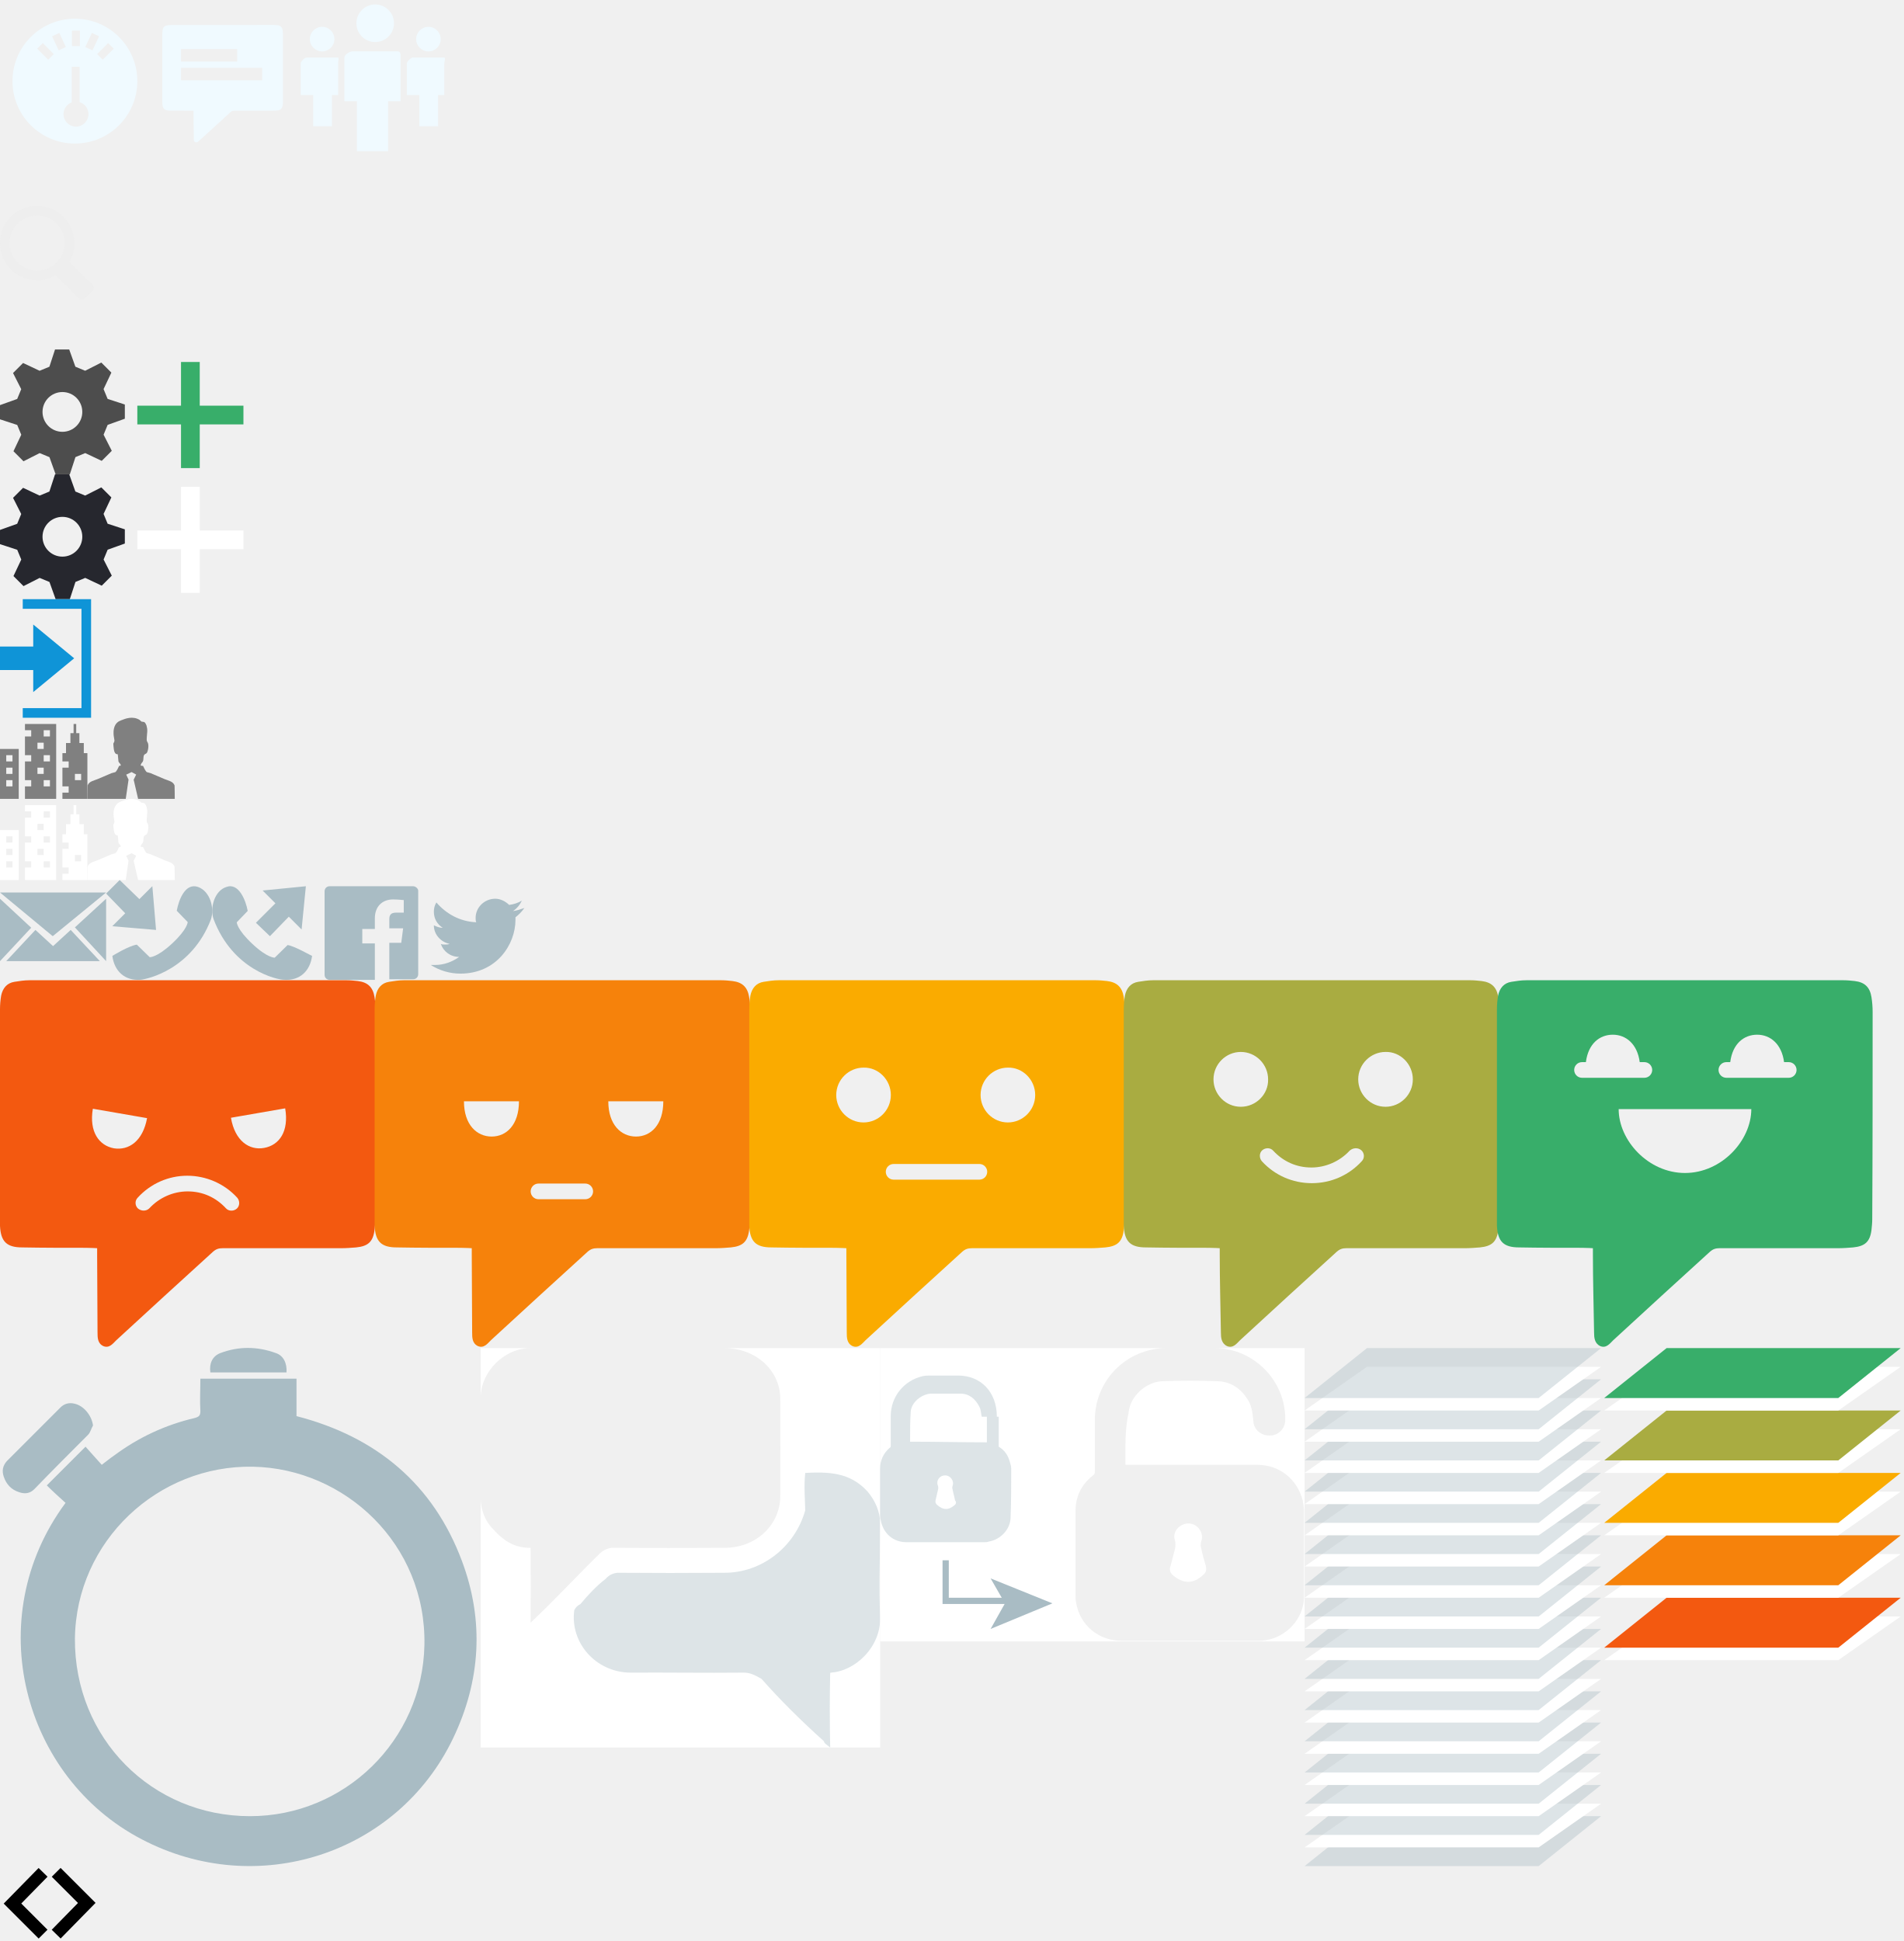
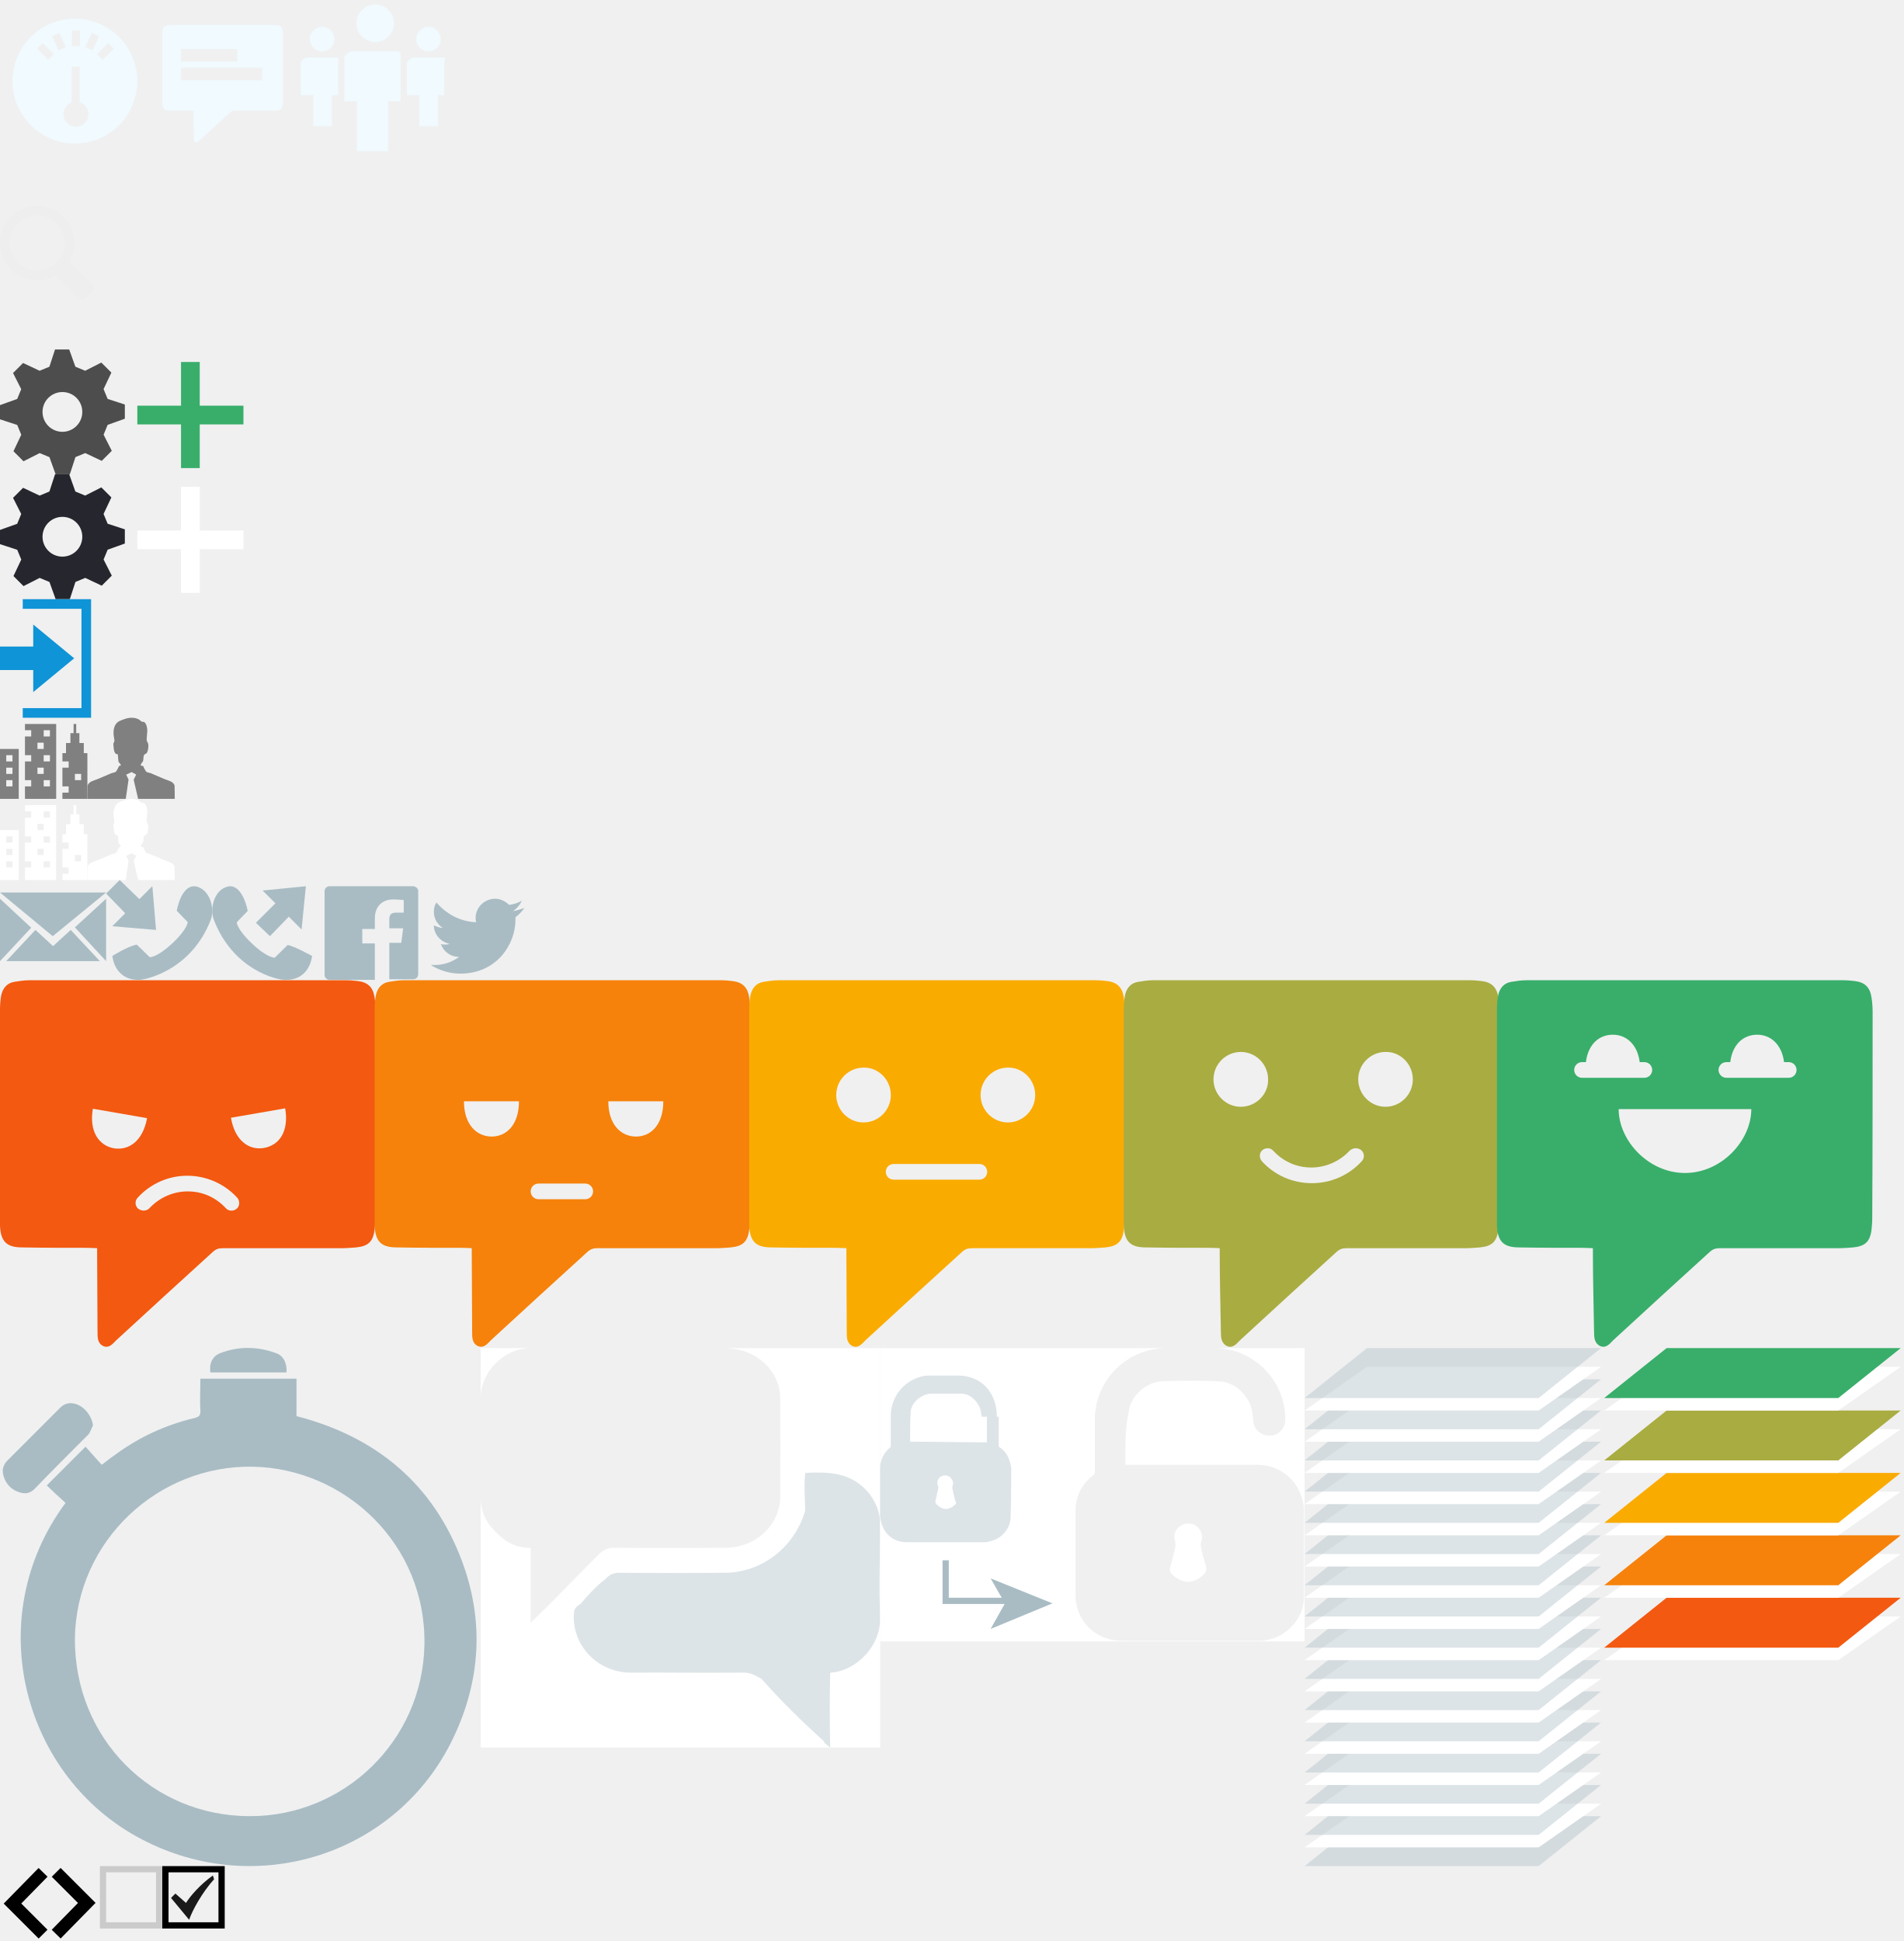
<svg xmlns="http://www.w3.org/2000/svg" width="305px" height="311px" viewBox="0 0 305 311" version="1.1">
  <description>Created with Sketch (http://www.bohemiancoding.com/sketch)</description>
  <defs />
  <g id="Page-1" stroke="none" stroke-width="1" fill="none" fill-rule="evenodd">
    <path d="M12,3 C6.477,3 2,7.477 2,13 C2,18.521 6.477,23 12,23 C17.522,23 22,18.521 22,13 C22,7.477 17.522,3 12,3 L12,3 Z M11.522,4.898 L12.794,4.898 L12.794,7.393 L11.522,7.393 L11.522,4.898 Z M7.719,9.564 L5.953,7.8 L6.852,6.902 L8.617,8.667 L7.719,9.564 L7.719,9.564 Z M8.344,5.812 L9.496,5.277 L10.551,7.538 L9.399,8.074 L8.344,5.812 L8.344,5.812 Z M12.174,20.288 C11.071,20.288 10.174,19.39 10.174,18.286 C10.174,17.422 10.721,16.689 11.487,16.41 L11.487,10.701 L12.758,10.701 L12.758,16.371 C13.578,16.622 14.176,17.384 14.176,18.286 C14.176,19.39 13.28,20.288 12.174,20.288 L12.174,20.288 Z M13.664,7.535 L14.719,5.273 L15.871,5.812 L14.817,8.071 L13.664,7.535 L13.664,7.535 Z M16.459,9.564 L15.559,8.667 L17.324,6.902 L18.223,7.8 L16.459,9.564 L16.459,9.564 Z" id="Dashboard" fill="#F0FAFF" />
    <path d="M45.333,5.606 C45.331,5.355 45.311,5.099 45.275,4.849 C45.2,4.337 44.935,4.089 44.417,4.034 C44.23,4.015 44.041,4.001 43.853,4.001 C38.4,3.999 32.947,3.999 27.493,4.003 C27.241,4.003 26.987,4.034 26.737,4.076 C26.347,4.138 26.126,4.391 26.063,4.773 C26.025,5.003 26.003,5.24 26.003,5.474 C25.999,9.081 26,12.689 26.001,16.296 C26.001,16.399 26.003,16.503 26.009,16.606 C26.057,17.411 26.345,17.704 27.153,17.719 C28.226,17.738 29.256,17.735 30.329,17.741 C30.555,17.743 31,17.741 31,17.741 L31,18.091 C31,19.419 31.042,20.746 31.046,22.076 C31.047,22.33 30.991,22.642 31.298,22.774 C31.598,22.903 31.795,22.651 31.985,22.477 C33.65,20.962 35.318,19.449 36.976,17.927 C37.128,17.788 37.281,17.738 37.482,17.739 C39.517,17.743 41.552,17.743 43.585,17.741 C43.84,17.741 44.096,17.731 44.349,17.708 C44.952,17.656 45.206,17.417 45.293,16.821 C45.319,16.636 45.333,16.446 45.333,16.259 C45.335,12.709 45.336,9.158 45.333,5.606 L45.333,5.606 Z M29,7.864 L38,7.864 L38,9.864 L29,9.864 L29,7.864 Z M29,10.864 L42,10.864 L42,12.864 L29,12.864 L29,10.864 Z" id="Tickets" fill="#F0FAFF" />
    <path d="M54.131,9.224 L49.078,9.224 C48.805,9.224 48.176,9.876 48.176,10.151 L48.176,15.224 L50.176,15.224 L50.176,20.224 L53.176,20.224 L53.176,15.224 L54.176,15.224 L54.176,9.996 C54.176,9.798 54.352,9.224 54.131,9.224 Z M51.606,8.236 C52.693,8.236 53.576,7.352 53.576,6.267 C53.576,5.181 52.693,4.296 51.606,4.296 C50.52,4.296 49.635,5.181 49.635,6.267 C49.635,7.352 50.52,8.236 51.606,8.236 Z M71.16,9.224 L66.113,9.224 C65.84,9.224 65.176,9.877 65.176,10.151 L65.176,15.224 L67.176,15.224 L67.176,20.224 L70.176,20.224 L70.176,15.224 L71.176,15.224 L71.176,10.151 C71.176,9.877 71.435,9.224 71.16,9.224 Z M68.637,8.239 C69.723,8.239 70.605,7.355 70.605,6.271 C70.605,5.185 69.723,4.3 68.637,4.3 C67.553,4.3 66.668,5.185 66.668,6.271 C66.668,7.355 67.553,8.239 68.637,8.239 Z M60.107,6.739 C61.77,6.739 63.119,5.388 63.119,3.728 C63.119,2.065 61.77,0.714 60.107,0.714 C58.447,0.714 57.096,2.065 57.096,3.728 C57.096,5.388 58.447,6.739 60.107,6.739 Z M63.695,8.224 L56.518,8.224 C56.012,8.224 55.176,8.737 55.176,9.245 L55.176,16.224 L57.176,16.224 L57.176,24.224 L62.176,24.224 L62.176,16.224 L64.176,16.224 L64.176,9.245 C64.176,8.737 64.203,8.224 63.695,8.224 Z" id="Customers" fill="#F0FAFF" />
    <path d="M5.92,43.374 C3.476,43.358 1.501,41.359 1.516,38.916 C1.534,36.491 3.518,34.516 5.947,34.516 L5.976,34.516 C7.158,34.523 8.267,34.992 9.097,35.834 C9.928,36.674 10.382,37.791 10.375,38.974 C10.365,40.15 9.903,41.258 9.067,42.087 C8.233,42.917 7.123,43.374 5.949,43.374 L5.92,43.374 M5.983,33 L5.945,33 C2.681,33 0.022,35.636 9.14660647e-05,38.907 C-0.018,42.191 2.623,44.869 5.907,44.89 L5.949,44.89 C7.038,44.89 8.062,44.596 8.94,44.08 L12.553,47.695 L12.645,47.783 C12.782,47.92 12.96,47.988 13.139,47.988 C13.318,47.988 13.497,47.92 13.633,47.783 L14.797,46.622 C15.069,46.348 15.069,45.905 14.797,45.633 L14.706,45.54 L11.088,41.924 C11.593,41.058 11.883,40.056 11.89,38.983 C11.914,35.699 9.267,33.022 5.983,33" id="Search" fill-opacity="0.5" fill="#ECECEC" />
    <path d="M20,67.09 L20,64.814 L19.678,64.709 L17.242,63.914 L16.592,62.344 L17.842,59.701 L16.232,58.09 L15.93,58.246 L13.644,59.405 L12.076,58.755 L11.09,56 L8.814,56 L7.914,58.758 L6.344,59.408 L3.699,58.16 L2.09,59.768 L2.244,60.072 L3.402,62.356 L2.754,63.925 L0,64.911 L0,67.187 L0.32,67.291 L2.758,68.088 L3.408,69.656 L2.158,72.301 L3.768,73.911 L4.068,73.757 L6.353,72.597 L7.924,73.248 L8.91,76 L11.186,76 L11.291,75.68 L12.086,73.244 L13.654,72.594 L16.299,73.842 L17.908,72.234 L17.756,71.932 L16.596,69.648 L17.246,68.078 L20,67.09 L20,67.09 Z M10,69.188 C8.24,69.188 6.812,67.762 6.812,66 C6.812,64.24 8.24,62.815 10,62.815 C11.76,62.815 13.185,64.24 13.185,66 C13.185,67.762 11.76,69.188 10,69.188 L10,69.188 Z" id="cog" fill="#4D4D4D" />
    <path d="M20,87.09 L20,84.814 L19.678,84.709 L17.242,83.914 L16.592,82.344 L17.842,79.701 L16.232,78.09 L15.93,78.246 L13.644,79.405 L12.076,78.755 L11.09,76 L8.814,76 L7.914,78.758 L6.344,79.408 L3.699,78.16 L2.09,79.768 L2.244,80.072 L3.402,82.356 L2.754,83.925 L0,84.911 L0,87.187 L0.32,87.291 L2.758,88.088 L3.408,89.656 L2.158,92.301 L3.768,93.911 L4.068,93.757 L6.353,92.597 L7.924,93.248 L8.91,96 L11.186,96 L11.291,95.68 L12.086,93.244 L13.654,92.594 L16.299,93.842 L17.908,92.234 L17.756,91.932 L16.596,89.648 L17.246,88.078 L20,87.09 L20,87.09 Z M10,89.188 C8.24,89.188 6.812,87.762 6.812,86 C6.812,84.24 8.24,82.815 10,82.815 C11.76,82.815 13.185,84.24 13.185,86 C13.185,87.762 11.76,89.188 10,89.188 L10,89.188 Z" id="dark-cog" fill="#26272E" />
    <path d="M31,66 L31,59 L30,59 L30,66 L23,66 L23,67 L30,67 L30,74 L31,74 L31,67 L38,67 L38,66 L31,66 Z" id="green-plus" stroke="#38AE6A" stroke-width="2" />
    <path d="M31,86 L31,79 L30,79 L30,86 L23,86 L23,87 L30,87 L30,94 L31,94 L31,87 L38,87 L38,86 L31,86 Z" id="white-plus" stroke="#FFFFFF" stroke-width="2" />
    <path d="M5.324,110.89 L11.883,105.477 L5.324,100.064 L5.324,103.596 L0,103.596 L0,107.358 L5.324,107.358 L5.324,110.89 L5.324,110.89 Z M3.644,96 L3.644,97.542 L13.052,97.542 L13.052,113.459 L3.644,113.459 L3.644,115 L14.593,115 L14.593,96 L3.644,96 L3.644,96 Z" id="sign-out" fill="#0F94D7" />
    <path d="M4,128 L9,128 L9,116 L4,116 L4,128 Z M7,125 L8,125 L8,126 L7,126 L7,125 Z M6,123 L7,123 L7,124 L6,124 L6,123 Z M7,121 L8,121 L8,122 L7,122 L7,121 Z M6,119 L7,119 L7,120 L6,120 L6,119 Z M7,117 L8,117 L8,118 L7,118 L7,117 Z M4,117 L5,117 L5,118 L4,118 L4,117 Z M4,121 L5,121 L5,122 L4,122 L4,121 Z M4,125 L5,125 L5,126 L4,126 L4,125 Z M1.52039063e-16,128 L3,128 L3,120 L0,120 L1.52039063e-16,128 Z M1,121 L2,121 L2,122 L1,122 L1,121 Z M1,123 L2,123 L2,124 L1,124 L1,123 Z M1,125 L2,125 L2,126 L1,126 L1,125 Z M13.425,119.052 L12.719,119.052 L12.719,117.471 L12.212,117.471 L12.212,116 L11.788,116 L11.788,117.471 L11.281,117.471 L11.281,119.052 L10.574,119.052 L10.574,120.673 L10,120.673 L10,128 L14,128 L14,120.673 L13.425,120.673 L13.425,119.052 Z M10,126 L11,126 L11,127 L10,127 L10,126 Z M10,122 L11,122 L11,123 L10,123 L10,122 Z M12,124 L13,124 L13,125 L12,125 L12,124 Z" id="organisation" fill="#808080" />
    <path d="M4,141 L9,141 L9,129 L4,129 L4,141 Z M7,138 L8,138 L8,139 L7,139 L7,138 Z M6,136 L7,136 L7,137 L6,137 L6,136 Z M7,134 L8,134 L8,135 L7,135 L7,134 Z M6,132 L7,132 L7,133 L6,133 L6,132 Z M7,130 L8,130 L8,131 L7,131 L7,130 Z M4,130 L5,130 L5,131 L4,131 L4,130 Z M4,134 L5,134 L5,135 L4,135 L4,134 Z M4,138 L5,138 L5,139 L4,139 L4,138 Z M1.52039063e-16,141 L3,141 L3,133 L0,133 L1.52039063e-16,141 Z M1,134 L2,134 L2,135 L1,135 L1,134 Z M1,136 L2,136 L2,137 L1,137 L1,136 Z M1,138 L2,138 L2,139 L1,139 L1,138 Z M13.425,132.052 L12.719,132.052 L12.719,130.471 L12.212,130.471 L12.212,129 L11.788,129 L11.788,130.471 L11.281,130.471 L11.281,132.052 L10.574,132.052 L10.574,133.673 L10,133.673 L10,141 L14,141 L14,133.673 L13.425,133.673 L13.425,132.052 Z M10,139 L11,139 L11,140 L10,140 L10,139 Z M10,135 L11,135 L11,136 L10,136 L10,135 Z M12,137 L13,137 L13,138 L12,138 L12,137 Z" id="organisation" fill="#FFFFFF" />
    <path d="M26.321,124.815 C25.617,124.516 24.834,124.17 24.13,123.88 C23.929,123.826 23.728,123.771 23.527,123.716 C23.288,123.55 23.053,123 22.924,122.728 C22.796,122.708 22.67,122.691 22.541,122.673 C22.561,122.249 22.823,122.226 22.924,121.903 C23.015,121.619 22.934,121.249 23.077,120.984 C23.177,120.802 23.402,120.8 23.514,120.643 C23.616,120.501 23.684,120.251 23.716,120.076 C23.773,119.757 23.824,119.321 23.673,119.005 C23.585,118.824 23.531,118.806 23.506,118.585 C23.479,118.317 23.585,117.445 23.588,117.256 C23.601,116.767 23.588,116.727 23.471,116.25 C23.471,116.25 23.327,115.818 23.104,115.689 L22.654,115.612 L22.377,115.355 C21.26,114.665 20.064,115.148 19.422,115.409 C18.499,115.709 17.914,116.616 18.322,118.553 C18.391,118.884 18.14,119.033 18.158,119.212 C18.193,119.606 18.201,120.557 18.573,120.79 C18.608,120.812 18.872,120.878 18.869,120.86 C18.906,121.245 18.942,121.63 18.98,122.014 C19.072,122.269 19.296,122.298 19.36,122.658 L19.074,122.728 C18.947,123 18.711,123.55 18.472,123.716 C18.27,123.771 18.071,123.826 17.87,123.88 C17.166,124.17 16.383,124.516 15.677,124.815 C15.036,125.086 14.266,125.183 14.033,125.858 C14.033,126.317 13.991,127.399 14.002,128 L20.145,128 L20.595,124.912 L20.221,124.119 L21.086,123.704 L21.815,124.111 L21.414,124.927 L22.125,128 L27.998,128 C28.01,127.399 27.967,126.317 27.967,125.858 C27.733,125.183 26.965,125.086 26.321,124.815 Z" id="user" fill="#808080" />
    <path d="M26.321,137.815 C25.617,137.516 24.834,137.17 24.13,136.88 C23.929,136.826 23.728,136.771 23.527,136.716 C23.288,136.55 23.053,136 22.924,135.728 C22.796,135.708 22.67,135.691 22.541,135.673 C22.561,135.249 22.823,135.226 22.924,134.903 C23.015,134.619 22.934,134.249 23.077,133.984 C23.177,133.802 23.402,133.8 23.514,133.643 C23.616,133.501 23.684,133.251 23.716,133.076 C23.773,132.757 23.824,132.321 23.673,132.005 C23.585,131.824 23.531,131.806 23.506,131.585 C23.479,131.317 23.585,130.445 23.588,130.256 C23.601,129.767 23.588,129.727 23.471,129.25 C23.471,129.25 23.327,128.818 23.104,128.689 L22.654,128.612 L22.377,128.355 C21.26,127.665 20.064,128.148 19.422,128.409 C18.499,128.709 17.914,129.616 18.322,131.553 C18.391,131.884 18.14,132.033 18.158,132.212 C18.193,132.606 18.201,133.557 18.573,133.79 C18.608,133.812 18.872,133.878 18.869,133.86 C18.906,134.245 18.942,134.63 18.98,135.014 C19.072,135.269 19.296,135.298 19.36,135.658 L19.074,135.728 C18.947,136 18.711,136.55 18.472,136.716 C18.27,136.771 18.071,136.826 17.87,136.88 C17.166,137.17 16.383,137.516 15.677,137.815 C15.036,138.086 14.266,138.183 14.033,138.858 C14.033,139.317 13.991,140.399 14.002,141 L20.145,141 L20.595,137.912 L20.221,137.119 L21.086,136.704 L21.815,137.111 L21.414,137.927 L22.125,141 L27.998,141 C28.01,140.399 27.967,139.317 27.967,138.858 C27.733,138.183 26.965,138.086 26.321,137.815 Z" id="user" fill="#FFFFFF" />
    <g id="channels" transform="translate(0, 141)" fill="#A9BCC4">
      <path d="M11.325,8 L8.5,10.593 L5.675,8 L1,13 L16,13 L11.325,8 Z M17,3 L12,7.592 L17,13 L17,3 Z M0,3 L0,13 L5,7.646 L0,3 Z M17,2 L0,2 L8.449,9 L17,2 Z" id="email" />
      <path d="M31.721,1.111 C29.658,0.407 28.626,3.221 28.317,4.929 L30.07,6.738 C30.07,6.738 30.07,7.843 27.594,10.155 C25.118,12.466 23.984,12.365 23.984,12.365 L21.92,10.356 C20.579,10.557 18,12.164 18,12.164 C18.309,14.576 19.96,16.184 22.539,15.983 C23.571,15.883 30.689,14.375 33.784,6.336 C34.403,4.527 33.681,1.814 31.721,1.111 Z M17.988,7.407 L25,8 L24.407,0.988 L22.333,3.062 L19.173,0 L17,2.173 L20.062,5.333 L17.988,7.407 Z" id="calls-in" />
      <path d="M46.08,10.419 L44.016,12.442 C44.016,12.442 42.882,12.543 40.406,10.216 C37.93,7.89 37.93,6.777 37.93,6.777 L39.683,4.956 C39.374,3.236 38.239,0.403 36.279,1.111 C34.319,1.718 33.597,4.551 34.216,6.271 C37.311,14.465 44.429,15.983 45.461,15.983 C48.04,16.185 49.691,14.567 50,12.139 C50,12.24 47.318,10.621 46.08,10.419 Z M43.244,9 L46.268,5.878 L48.317,7.927 L49,1 L42.073,1.683 L44.122,3.732 L41,6.854 L43.244,9 Z" id="calls-out" />
      <path d="M66.195,1 L52.805,1 C52.302,1 52,1.403 52,1.805 L52,15.195 C52,15.698 52.403,16 52.805,16 L60.054,16 L60.054,10.161 L58.04,10.161 L58.04,7.846 L60.054,7.846 L60.054,6.134 C60.054,4.221 61.262,3.114 62.973,3.114 C63.779,3.114 64.483,3.215 64.685,3.215 L64.685,5.228 L63.477,5.228 C62.57,5.228 62.369,5.631 62.369,6.336 L62.369,7.745 L64.584,7.745 L64.282,10.06 L62.369,10.06 L62.369,15.899 L66.195,15.899 C66.698,15.899 67,15.497 67,15.094 L67,1.705 C67,1.403 66.597,1 66.195,1 L66.195,1 Z" id="facebook" />
      <path d="M82.176,4.983 C82.784,4.587 83.291,3.992 83.595,3.298 C82.986,3.694 82.277,3.893 81.568,3.992 C80.959,3.397 80.149,3 79.338,3 C77.615,3 76.196,4.388 76.196,6.074 C76.196,6.273 76.196,6.57 76.297,6.769 C73.662,6.669 71.432,5.38 69.912,3.595 C69.608,4.091 69.507,4.587 69.507,5.083 C69.507,6.174 70.014,7.066 70.926,7.661 C70.419,7.661 69.912,7.463 69.507,7.264 C69.507,8.752 70.622,9.942 72.041,10.24 C71.736,10.339 71.534,10.339 71.23,10.339 C71.027,10.339 70.824,10.339 70.622,10.24 C71.027,11.43 72.142,12.322 73.561,12.322 C72.446,13.116 71.128,13.612 69.709,13.612 L69,13.612 C70.419,14.504 72.041,15 73.764,15 C79.541,15 82.581,10.339 82.581,6.372 L82.581,5.975 C83.088,5.579 83.595,5.083 84,4.488 C83.392,4.686 82.885,4.884 82.176,4.983 Z" id="twitter" />
    </g>
    <g id="mood" transform="translate(0, 157)">
      <path d="M60.188,5.147 C60.188,4.331 60.125,3.578 60,2.762 C59.75,1.193 58.938,0.377 57.312,0.188 C56.75,0.126 56.125,0.063 55.562,0.063 L4.688,0.063 C3.875,0.063 3.125,0.188 2.312,0.314 C1.125,0.502 0.438,1.318 0.188,2.511 C0.062,3.264 -2.13162821e-14,3.954 -2.13162821e-14,4.707 L-2.13162821e-14,38.476 L-2.13162821e-14,39.417 C0.125,41.928 1.062,42.869 3.562,42.869 C6.875,42.932 10.375,42.932 13.75,42.932 C14.438,42.932 15.562,42.995 15.562,42.995 L15.562,44.062 C15.562,48.204 15.625,52.347 15.625,56.489 C15.625,57.305 15.625,58.247 16.562,58.686 C17.5,59.063 18.062,58.31 18.625,57.745 C23.812,52.974 28.938,48.267 34.125,43.56 C34.625,43.12 35.062,42.995 35.688,42.995 L54.688,42.995 C55.5,42.995 56.25,42.932 57.062,42.869 C58.938,42.681 59.75,41.99 60,40.107 C60.062,39.543 60.125,38.915 60.125,38.35 C60.188,27.303 60.188,16.256 60.188,5.147 L60.188,5.147 Z M45.688,20.587 C46.312,24.29 44.75,26.487 42.312,26.927 C39.938,27.366 37.625,25.797 37,22.094 L45.688,20.587 L45.688,20.587 Z M18.25,26.989 C15.875,26.55 14.25,24.353 14.875,20.65 L23.562,22.156 C22.875,25.86 20.625,27.366 18.25,26.989 L18.25,26.989 Z M38,34.898 C38.438,35.4 38.438,36.216 37.938,36.655 C37.438,37.095 36.625,37.095 36.188,36.593 C34.562,34.835 32.438,33.894 30.062,33.894 C27.75,33.894 25.5,34.898 23.938,36.593 C23.688,36.844 23.375,36.969 23,36.969 C22.688,36.969 22.375,36.844 22.125,36.655 C21.625,36.216 21.562,35.4 22.062,34.898 C24.125,32.638 27,31.383 30,31.383 C33,31.383 35.938,32.638 38,34.898 L38,34.898 Z" id="super-bad" fill="#F35910" />
      <path d="M120.203,5.147 C120.203,4.331 120.14,3.578 120.015,2.762 C119.765,1.193 118.953,0.377 117.328,0.188 C116.765,0.126 116.14,0.063 115.578,0.063 L64.703,0.063 C63.89,0.063 63.14,0.188 62.328,0.314 C61.14,0.502 60.453,1.318 60.203,2.511 C60.078,3.264 60.015,3.954 60.015,4.707 L60.015,38.476 L60.015,39.417 C60.14,41.928 61.078,42.869 63.578,42.869 C66.89,42.932 70.39,42.932 73.765,42.932 C74.453,42.932 75.578,42.995 75.578,42.995 L75.578,44.062 C75.578,48.204 75.64,52.347 75.64,56.489 C75.64,57.305 75.64,58.247 76.578,58.686 C77.515,59.063 78.078,58.31 78.64,57.745 C83.828,52.974 88.953,48.267 94.14,43.56 C94.64,43.12 95.078,42.995 95.703,42.995 L114.703,42.995 C115.515,42.995 116.265,42.932 117.078,42.869 C118.953,42.681 119.765,41.99 120.015,40.107 C120.078,39.543 120.14,38.915 120.14,38.35 C120.203,27.303 120.203,16.256 120.203,5.147 L120.203,5.147 Z M95.015,33.894 C95.015,34.584 94.453,35.149 93.765,35.149 L86.265,35.149 C85.578,35.149 85.015,34.584 85.015,33.894 C85.015,33.203 85.578,32.638 86.265,32.638 L93.765,32.638 C94.453,32.638 95.015,33.203 95.015,33.894 L95.015,33.894 Z M97.453,19.457 L106.265,19.457 C106.265,23.223 104.265,25.106 101.89,25.106 C99.515,25.106 97.453,23.223 97.453,19.457 L97.453,19.457 Z M74.328,19.457 L83.14,19.457 C83.14,23.223 81.14,25.106 78.765,25.106 C76.39,25.106 74.328,23.223 74.328,19.457 L74.328,19.457 Z" id="bad" fill="#F6820B" />
      <path d="M180.218,5.147 C180.218,4.331 180.156,3.578 180.031,2.762 C179.781,1.193 178.968,0.377 177.343,0.188 C176.781,0.126 176.156,0.063 175.593,0.063 L124.718,0.063 C123.906,0.063 123.156,0.188 122.343,0.314 C121.156,0.502 120.468,1.318 120.218,2.511 C120.093,3.264 120.031,3.954 120.031,4.707 L120.031,38.476 L120.031,39.417 C120.156,41.928 121.093,42.869 123.593,42.869 C126.906,42.932 130.406,42.932 133.781,42.932 C134.468,42.932 135.593,42.995 135.593,42.995 L135.593,44.062 C135.593,48.204 135.656,52.347 135.656,56.489 C135.656,57.305 135.656,58.247 136.593,58.686 C137.531,59.063 138.093,58.31 138.656,57.745 C143.843,52.974 148.968,48.267 154.156,43.56 C154.656,43.12 155.093,42.995 155.718,42.995 L174.718,42.995 C175.531,42.995 176.281,42.932 177.093,42.869 C178.968,42.681 179.781,41.99 180.031,40.107 C180.093,39.543 180.156,38.915 180.156,38.35 C180.218,27.303 180.218,16.256 180.218,5.147 L180.218,5.147 Z M142.718,18.453 C142.718,20.901 140.718,22.847 138.343,22.847 C135.906,22.847 133.968,20.838 133.968,18.453 C133.968,16.005 135.968,14.06 138.343,14.06 C140.718,13.997 142.718,16.005 142.718,18.453 L142.718,18.453 Z M165.843,18.453 C165.843,20.901 163.843,22.847 161.468,22.847 C159.031,22.847 157.093,20.838 157.093,18.453 C157.093,16.005 159.093,14.06 161.468,14.06 C163.843,13.997 165.843,16.005 165.843,18.453 L165.843,18.453 Z M158.156,30.755 C158.156,31.446 157.593,32.011 156.906,32.011 L143.156,32.011 C142.468,32.011 141.906,31.446 141.906,30.755 C141.906,30.065 142.468,29.5 143.156,29.5 L156.906,29.5 C157.593,29.5 158.156,30.065 158.156,30.755 L158.156,30.755 Z" id="ok" fill="#FAAB00" />
      <path d="M240.218,5.147 C240.218,4.331 240.156,3.578 240.031,2.762 C239.781,1.193 238.968,0.377 237.343,0.188 C236.781,0.126 236.156,0.063 235.593,0.063 L184.718,0.063 C183.906,0.063 183.156,0.188 182.343,0.314 C181.156,0.502 180.468,1.318 180.218,2.511 C180.093,3.264 180.031,3.954 180.031,4.707 L180.031,38.476 L180.031,39.417 C180.156,41.928 181.093,42.869 183.593,42.869 C186.906,42.932 190.343,42.932 193.656,42.932 C194.343,42.932 195.406,42.995 195.406,42.995 L195.406,44.062 C195.406,48.204 195.531,52.347 195.593,56.489 C195.593,57.305 195.656,58.247 196.593,58.686 C197.531,59.063 198.093,58.31 198.656,57.745 C203.843,52.974 208.968,48.267 214.156,43.56 C214.656,43.12 215.093,42.995 215.718,42.995 L234.718,42.995 C235.531,42.995 236.281,42.932 237.093,42.869 C238.968,42.681 239.781,41.99 240.031,40.107 C240.093,39.543 240.156,38.915 240.156,38.35 C240.218,27.303 240.218,16.256 240.218,5.147 L240.218,5.147 Z M198.781,20.336 C196.343,20.336 194.406,18.328 194.406,15.943 C194.406,13.495 196.406,11.549 198.781,11.549 C201.218,11.549 203.156,13.557 203.156,15.943 C203.218,18.328 201.218,20.336 198.781,20.336 L198.781,20.336 Z M226.343,15.943 C226.343,18.39 224.343,20.336 221.968,20.336 C219.531,20.336 217.593,18.328 217.593,15.943 C217.593,13.495 219.593,11.549 221.968,11.549 C224.343,11.486 226.343,13.495 226.343,15.943 L226.343,15.943 Z M218.093,27.303 C218.593,27.743 218.656,28.559 218.156,29.061 C216.093,31.32 213.218,32.576 210.156,32.576 C207.093,32.576 204.218,31.32 202.156,29.061 C201.718,28.559 201.718,27.743 202.218,27.303 C202.718,26.864 203.531,26.864 203.968,27.366 C205.593,29.123 207.718,30.065 210.093,30.065 C212.406,30.065 214.656,29.061 216.218,27.366 C216.781,26.864 217.593,26.864 218.093,27.303 L218.093,27.303 Z" id="happy" fill="#A9AC41" />
      <path d="M300.003,5.147 C300.003,4.331 299.941,3.578 299.816,2.762 C299.566,1.193 298.753,0.377 297.128,0.188 C296.566,0.126 295.941,0.063 295.378,0.063 L244.503,0.063 C243.691,0.063 242.941,0.188 242.128,0.314 C240.941,0.502 240.253,1.318 240.003,2.511 C239.878,3.264 239.816,3.954 239.816,4.707 L239.816,38.476 L239.816,39.417 C239.941,41.928 240.878,42.869 243.378,42.869 C246.691,42.932 250.128,42.932 253.441,42.932 C254.128,42.932 255.191,42.995 255.191,42.995 L255.191,44.062 C255.191,48.204 255.316,52.347 255.378,56.489 C255.378,57.305 255.441,58.247 256.378,58.686 C257.316,59.063 257.878,58.31 258.441,57.745 C263.628,52.974 268.753,48.267 273.941,43.56 C274.441,43.12 274.878,42.995 275.503,42.995 L294.503,42.995 C295.316,42.995 296.066,42.932 296.878,42.869 C298.753,42.681 299.566,41.99 299.816,40.107 C299.878,39.543 299.941,38.915 299.941,38.35 C300.003,27.303 300.003,16.256 300.003,5.147 L300.003,5.147 Z M259.316,20.713 L280.566,20.713 C280.566,25.734 275.816,30.944 269.941,30.944 C264.066,30.944 259.316,25.734 259.316,20.713 L259.316,20.713 Z M263.441,15.691 L253.441,15.691 C252.753,15.691 252.191,15.127 252.191,14.436 C252.191,13.746 252.753,13.181 253.441,13.181 L254.066,13.181 C254.441,10.231 256.253,8.787 258.378,8.787 C260.503,8.787 262.316,10.294 262.691,13.181 L263.441,13.181 C264.128,13.181 264.691,13.746 264.691,14.436 C264.691,15.127 264.128,15.691 263.441,15.691 L263.441,15.691 Z M287.816,14.436 C287.816,15.127 287.253,15.691 286.566,15.691 L276.566,15.691 C275.878,15.691 275.316,15.127 275.316,14.436 C275.316,13.746 275.878,13.181 276.566,13.181 L277.191,13.181 C277.566,10.231 279.378,8.787 281.503,8.787 C283.628,8.787 285.441,10.294 285.816,13.181 L286.566,13.181 C287.253,13.181 287.816,13.746 287.816,14.436 L287.816,14.436 Z" id="super-happy" fill="#38AE6A" />
    </g>
    <g id="stopwatch" transform="translate(0, 216)">
      <path d="M10.5,24.8 C9.5,23.9 8.4,22.9 7.5,22 L13.7,15.8 C14.5,16.7 15.4,17.7 16.3,18.7 C17.1,18.1 17.7,17.6 18.3,17.2 C22.2,14.3 26.5,12.3 31.2,11.2 C31.9,11 32.1,10.8 32.1,10.1 C32,8.4 32.1,6.7 32.1,4.9 L47.5,4.9 L47.5,10.9 C60.3,14.2 69.4,21.8 74,34.1 C77.6,43.7 77,53.3 72.6,62.5 C63.7,81.1 41.2,88.4 22.7,78.7 C3.7,68.8 -3.2,43.3 10.5,24.8 L10.5,24.8 Z M40.048,75 C55.182,75 67.692,62.893 67.995,47.558 C68.297,31.415 55.283,19.308 40.553,19.006 C25.318,18.703 12.202,30.911 12.001,46.549 C11.9,62.49 24.309,75 40.048,75 Z M14.9,12.4 C14.6,12.9 14.5,13.5 14.1,13.9 C11.2,16.8 8.3,19.7 5.5,22.6 C4.8,23.3 4,23.4 3.1,23.1 C1.8,22.7 1,21.8 0.6,20.6 C0.3,19.7 0.4,18.9 1.1,18.1 L9.7,9.5 C10.3,8.9 11.1,8.7 11.9,8.9 C13.4,9.2 14.7,10.8 14.9,12.4 Z M33.7,3.9 C33.5,2.5 34,1.3 35.3,0.8 C38.2,-0.3 41.2,-0.3 44.2,0.8 C45.4,1.2 46,2.4 45.9,3.9 L33.7,3.9 Z" id="Shape" fill="#A9BCC4" />
      <circle id="inlay" opacity="0.3" cx="39.902" cy="46.902" r="24.902" />
    </g>
    <g id="Tickets-in-Process" transform="translate(77, 216)">
      <path d="M0,0 L0,64 L64,64 L64,0 L0,0 Z M8,44 C8.037,40.132 8.037,36.338 8,32 C5.755,32.045 3.87,31.147 2,29 C0.794,27.853 0,25.956 0,24 L0,8 C0,3.794 3.771,0 8,0 L39,0 C44.155,0 47.926,3.594 48,8 C48.025,13.477 48.025,18.568 48,24 C47.826,28.452 44.056,32.045 39,32 C33.141,32.045 27.088,32.045 21,32 C20.44,32.045 19.647,32.345 19,33 C15.479,36.438 12.006,40.231 8,44 C8.335,44.025 8.236,44.025 8,44 Z" id="Background" fill="#FFFFFF" />
      <path d="M52,20 C55.609,19.828 59.144,19.828 62,23 C63.185,24.404 63.993,26.195 64,28 C63.993,33.358 63.791,38.432 64,43 C64.195,47.983 59.852,51.863 56,52 C56.316,52.062 56.114,52.161 56,52 C55.912,56.041 55.912,59.822 56,64 C55.407,63.503 55.003,63.304 55,63 C51.366,59.722 48.033,56.439 45,53 C43.891,52.36 43.083,51.962 42,52 C35.911,52.062 29.85,51.962 24,52 C18.435,51.962 14.293,47.187 15,42 C15.202,41.615 15.404,41.317 16,41 C17.222,39.526 18.637,38.034 20,37 C20.657,36.243 21.364,36.044 22,36 C27.526,36.044 33.183,36.044 39,36 C45.002,36.044 50.356,31.866 52,26 C51.972,24.205 51.77,22.215 52,20 L52,20 Z" id="Shape" opacity="0.4" fill="#A9BCC4" />
    </g>
    <g id="Reopening" transform="translate(141, 216)">
      <path d="M0,0 L0,47 L68,47 L68,0 L0,0 Z M39.3,18.7 L40.1,18.7 L60.4,18.7 C64,18.7 66.8,21 67.7,24.4 C67.8,25 67.9,25.5 67.9,26.1 L67.9,39.9 C67.9,43.3 65.1,46.3 61.8,46.8 C61.4,46.9 61,46.9 60.6,46.9 L38.7,46.9 C35,46.9 32,44.4 31.4,40.8 C31.3,40.3 31.3,39.9 31.3,39.4 L31.3,26.2 C31.3,23.8 32.2,21.9 34.1,20.4 C34.4,20.2 34.4,20 34.4,19.7 L34.4,11.5 C34.4,6.1 38.1,1.5 43.3,0.3 C44.1,0.1 44.9,0 45.7,0 L53.6,0 C59.8,0 65,5.2 64.9,11.5 C64.9,12.9 63.8,14 62.5,14 C61.1,14.1 59.9,13.1 59.8,11.8 C59.7,10.7 59.6,9.6 59.1,8.6 C57.9,6.5 56.2,5.3 53.8,5.3 C51,5.2 48.2,5.2 45.4,5.3 C42.7,5.3 40,7.7 39.8,10.4 C39.2,13 39.3,15.9 39.3,18.7 Z" id="Background" fill="#FFFFFF" />
      <path d="M47.2,30.7 C47.4,31.4 47.3,32.1 47.1,32.7 C46.9,33.5 46.7,34.2 46.5,35 C46.3,35.5 46.5,36 46.8,36.3 C48.5,37.8 50.2,37.9 51.9,36.2 C52.2,35.9 52.3,35.5 52.2,35 C51.9,34 51.6,32.9 51.4,31.9 C51.3,31.6 51.4,31.3 51.4,31.1 C52,29.7 50.9,28.1 49.4,28.1 C48,28.1 46.8,29.4 47.2,30.7 Z" id="inner-part" fill="#FFFFFF" />
      <path d="M20.8,18.3 C20.5,17.2 20,16.4 19,15.8 L19,11 L18.7,11 C18.7,7 16.1,4.4 12.5,4.4 L8.1,4.4 C7.6,4.4 7.3,4.4 6.8,4.5 C3.8,5.2 1.7,7.8 1.7,10.9 L1.7,15.6 C1.7,15.8 1.7,15.9 1.5,16 C0.5,16.9 1.49020707e-09,18 1.49020707e-09,19.3 L1.49020707e-09,26.8 C1.49020707e-09,27.1 1.49020705e-09,27.3 0.1,27.6 C0.5,29.7 2.1,31.1 4.2,31.1 L16.7,31.1 C16.9,31.1 17.2,31.1 17.4,31 C19.3,30.7 20.9,29 20.9,27.1 C21,24.5 21,21.9 21,19.3 C21,19 20.9,18.6 20.8,18.3 Z M4.8,15 C4.8,13 4.8,11.8 4.9,10.2 C5,8.7 6.6,7.4 8.1,7.3 L12.9,7.3 C14.3,7.3 15.3,8.2 15.9,9.4 C16.2,9.9 16.2,11 16.3,11 L17.1,11 L17.1,15.1 C13.1,15.1 9,15 5.3,15 L4.8,15 L4.8,15 Z M12,25.1 C11,26 10.1,26 9.1,25.1 C8.9,24.9 8.8,24.7 8.9,24.3 C9,23.9 9.1,23.4 9.2,23 C9.3,22.6 9.4,22.3 9.2,21.9 C9,21.1 9.6,20.4 10.4,20.4 C11.3,20.4 11.9,21.3 11.6,22.1 C11.6,22.2 11.5,22.4 11.6,22.6 C11.7,23.2 11.9,23.8 12,24.4 C12.2,24.6 12.2,24.9 12,25.1 L12,25.1 Z" id="Shape" opacity="0.4" fill="#A9BCC4" />
      <g id="Arrow" transform="translate(11, 34)">
        <path d="M10,6.5 L-0.5,6.5 L-0.5,0" id="Shape" stroke="#A9BCC4" />
        <path d="M16.6,6.9 L6.7,2.9 L9,6.9 L6.7,11 L16.6,6.9 Z" id="Shape" fill="#A9BCC4" />
      </g>
    </g>
    <g id="Status" transform="translate(209, 216)">
      <g id="total">
        <path d="M37.5,83 L0,83 L10,75 L47.5,75 L37.5,83 Z" id="Shape" opacity="0.4" fill="#A9BCC4" />
        <path d="M37.5,80 L0,80 L10,73 L47.5,73 L37.5,80 Z" id="Shape" fill="#FFFFFF" />
        <path d="M37.5,78 L0,78 L10,70 L47.5,70 L37.5,78 Z" id="Shape" opacity="0.4" fill="#A9BCC4" />
        <path d="M37.5,75 L0,75 L10,68 L47.5,68 L37.5,75 Z" id="Shape" fill="#FFFFFF" />
        <path d="M37.5,73 L0,73 L10,65 L47.5,65 L37.5,73 Z" id="Shape" opacity="0.4" fill="#A9BCC4" />
        <path d="M37.5,70 L0,70 L10,63 L47.5,63 L37.5,70 Z" id="Shape" fill="#FFFFFF" />
        <path d="M37.5,68 L0,68 L10,60 L47.5,60 L37.5,68 Z" id="Shape" opacity="0.4" fill="#A9BCC4" />
        <path d="M37.5,65 L0,65 L10,58 L47.5,58 L37.5,65 Z" id="Shape" fill="#FFFFFF" />
        <path d="M37.5,63 L0,63 L10,55 L47.5,55 L37.5,63 Z" id="Shape" opacity="0.4" fill="#A9BCC4" />
        <path d="M37.5,60 L0,60 L10,53 L47.5,53 L37.5,60 Z" id="Shape" fill="#FFFFFF" />
        <path d="M37.5,58 L0,58 L10,50 L47.5,50 L37.5,58 Z" id="Shape" opacity="0.4" fill="#A9BCC4" />
        <path d="M37.5,55 L0,55 L10,48 L47.5,48 L37.5,55 Z" id="Shape" fill="#FFFFFF" />
        <path d="M37.5,53 L0,53 L10,45 L47.5,45 L37.5,53 Z" id="Shape" opacity="0.4" fill="#A9BCC4" />
        <path d="M37.5,50 L0,50 L10,43 L47.5,43 L37.5,50 Z" id="Shape" fill="#FFFFFF" />
        <path d="M37.5,48 L0,48 L10,40 L47.5,40 L37.5,48 Z" id="Shape" opacity="0.4" fill="#A9BCC4" />
        <path d="M37.5,45 L0,45 L10,38 L47.5,38 L37.5,45 Z" id="Shape" fill="#FFFFFF" />
        <path d="M37.5,43 L0,43 L10,35 L47.5,35 L37.5,43 Z" id="Shape" opacity="0.4" fill="#A9BCC4" />
        <path d="M37.5,40 L0,40 L10,33 L47.5,33 L37.5,40 Z" id="Shape" fill="#FFFFFF" />
        <path d="M37.5,38 L0,38 L10,30 L47.5,30 L37.5,38 Z" id="Shape" opacity="0.4" fill="#A9BCC4" />
        <path d="M37.5,35 L0,35 L10,28 L47.5,28 L37.5,35 Z" id="Shape" fill="#FFFFFF" />
        <path d="M37.5,33 L0,33 L10,25 L47.5,25 L37.5,33 Z" id="Shape" opacity="0.4" fill="#A9BCC4" />
        <path d="M37.5,30 L0,30 L10,23 L47.5,23 L37.5,30 Z" id="Shape" fill="#FFFFFF" />
        <path d="M37.5,28 L0,28 L10,20 L47.5,20 L37.5,28 Z" id="Shape" opacity="0.4" fill="#A9BCC4" />
        <path d="M37.5,25 L0,25 L10,18 L47.5,18 L37.5,25 Z" id="Shape" fill="#FFFFFF" />
        <path d="M37.5,23 L0,23 L10,15 L47.5,15 L37.5,23 Z" id="Shape" opacity="0.4" fill="#A9BCC4" />
        <path d="M37.5,20 L0,20 L10,13 L47.5,13 L37.5,20 Z" id="Shape" fill="#FFFFFF" />
        <path d="M37.5,18 L0,18 L10,10 L47.5,10 L37.5,18 Z" id="Shape" opacity="0.4" fill="#A9BCC4" />
        <path d="M37.5,15 L0,15 L10,8 L47.5,8 L37.5,15 Z" id="Shape" fill="#FFFFFF" />
        <path d="M37.5,13 L0,13 L10,5 L47.5,5 L37.5,13 Z" id="Shape" opacity="0.4" fill="#A9BCC4" />
        <path d="M37.5,10 L0,10 L10,3 L47.5,3 L37.5,10 Z" id="Shape" fill="#FFFFFF" />
        <path d="M37.5,8 L0,8 L10,0 L47.5,0 L37.5,8 Z" id="Shape" opacity="0.4" fill="#A9BCC4" />
      </g>
      <path d="M85.5,50 L48,50 L58,43 L95.5,43 L85.5,50 Z" id="Shape-copy-4" fill="#FFFFFF" />
      <path d="M85.5,48 L48,48 L58,40 L95.5,40 L85.5,48 Z" id="Shape-copy-4" fill="#F35910" />
      <path d="M85.5,40 L48,40 L58,33 L95.5,33 L85.5,40 Z" id="Shape-copy-3" fill="#FFFFFF" />
      <path d="M85.5,38 L48,38 L58,30 L95.5,30 L85.5,38 Z" id="Shape-copy-3" fill="#F6820B" />
      <path d="M85.5,30 L48,30 L58,23 L95.5,23 L85.5,30 Z" id="Shape-copy-2" fill="#FFFFFF" />
      <path d="M85.5,28 L48,28 L58,20 L95.5,20 L85.5,28 Z" id="Shape-copy-2" fill="#FAAB00" />
      <path d="M85.5,20 L48,20 L58,13 L95.5,13 L85.5,20 Z" id="Shape-copy" fill="#FFFFFF" />
      <path d="M85.5,18 L48,18 L58,10 L95.5,10 L85.5,18 Z" id="Shape-copy" fill="#A9AC41" />
      <path d="M85.5,10 L48,10 L58,3 L95.5,3 L85.5,10 Z" id="Shape-copy" fill="#FFFFFF" />
      <path d="M85.5,8 L48,8 L58,0 L95.5,0 L85.5,8 Z" id="Shape-copy" fill="#38AE6A" />
    </g>
-     <path d="M6.9,309.9 L2,305 L6.9,300" id="Shape" stroke="#000000" stroke-width="2" />
-     <path d="M9,300 L13.9,304.9 L9,309.9" id="Shape" stroke="#000000" stroke-width="2" />
+     <path d="M6.9,309.9 L2,305 L6.9,300" id="left-arrow" stroke="#000000" stroke-width="2" />
+     <path d="M9,300 L13.9,304.9 L9,309.9" id="right-arrow" stroke="#000000" stroke-width="2" />
+     <path d="M16.5,299.5 L25.5,299.5 L25.5,308.5 L16.5,308.5 L16.5,299.5 Z" id="checkbox" stroke="#CBCBCB" />
+     <g id="checkbox-checked" transform="translate(26, 300)">
+       <path d="M0.5,-0.5 L9.5,-0.5 L9.5,8.5 L0.5,8.5 L0.5,-0.5 Z" id="checkbox" stroke="#000000" />
+       <path d="M3.8,4.9 L2.1,3.4 L1.4,4.1 L4.3,7.6 C4.8,6.1 6.4,3.2 8.3,1.1 L8.1,0.5 C6,2 4.4,3.9 3.8,4.9 Z" id="Shape" fill="#1A1A1A" />
+     </g>
  </g>
</svg>
